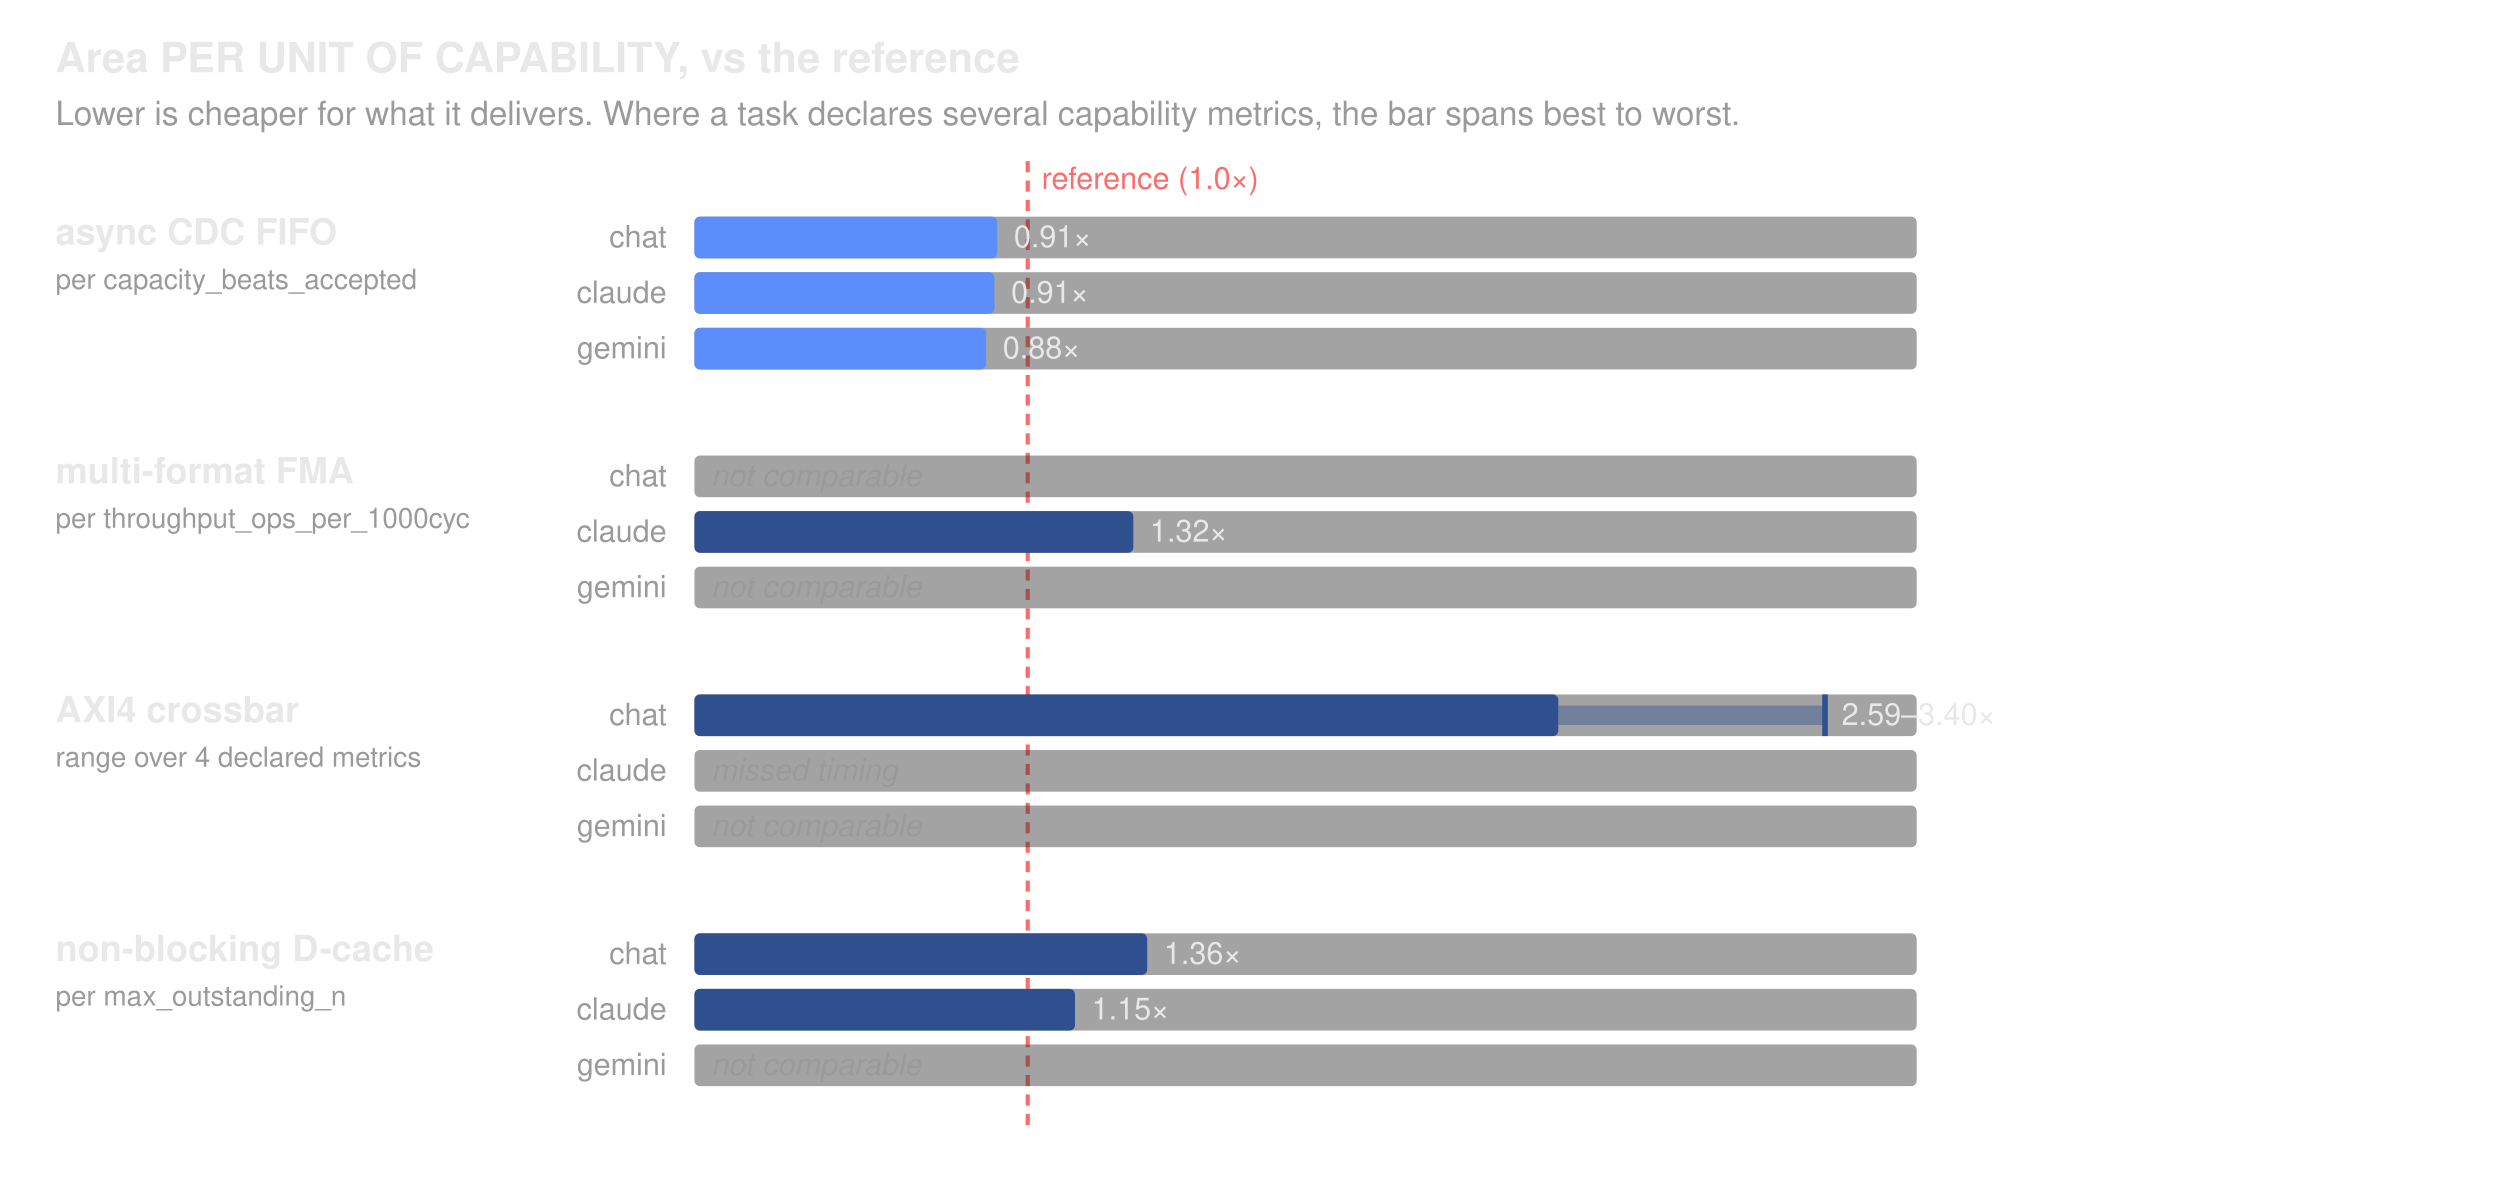
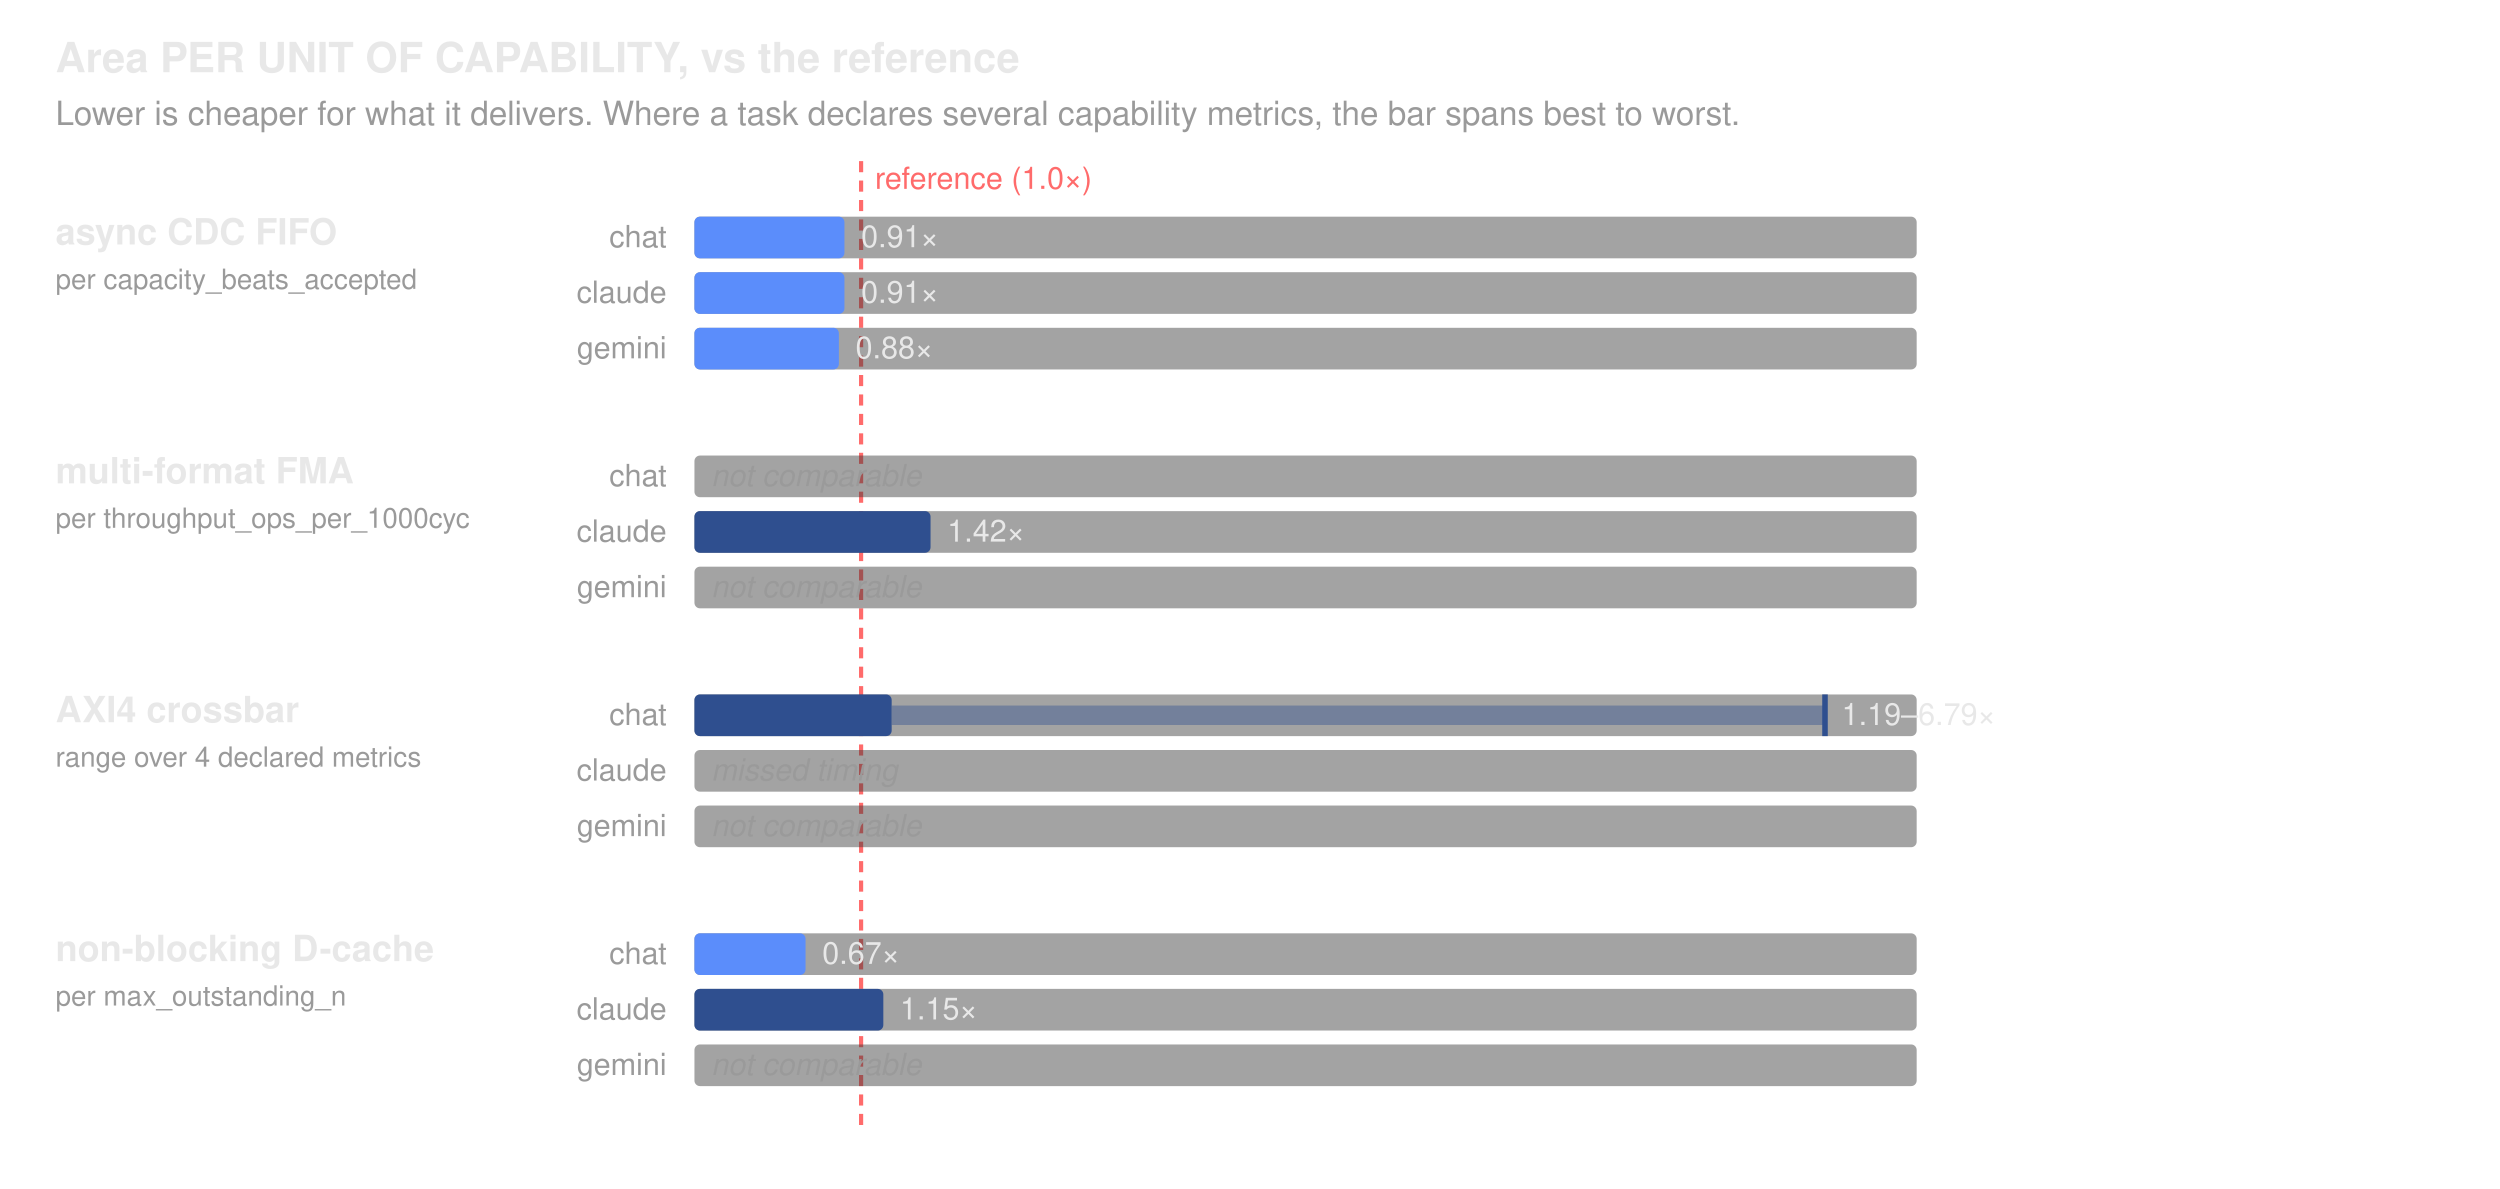
<svg xmlns="http://www.w3.org/2000/svg" viewBox="0 0 900 428" font-family="-apple-system,BlinkMacSystemFont,Segoe UI,Helvetica,Arial,sans-serif">
  <rect width="900" height="428" fill="none" />
  <text x="20" y="26" fill="#e8e8e8" font-size="15" font-weight="600">Area PER UNIT OF CAPABILITY, vs the reference</text>
  <text x="20" y="45" fill="#9a9a9a" font-size="12">Lower is cheaper for what it delivers. Where a task declares several capability metrics, the bar spans best to worst.</text>
-   <line x1="369.984" y1="58" x2="369.984" y2="408" stroke="#ff6b6b" stroke-width="1.5" stroke-dasharray="4 3" />
-   <text x="374.984" y="68" fill="#ff6b6b" font-size="11">reference (1.0×)</text>
+   <line x1="309.992" y1="58" x2="309.992" y2="408" stroke="#ff6b6b" stroke-width="1.5" stroke-dasharray="4 3" />
+   <text x="314.992" y="68" fill="#ff6b6b" font-size="11">reference (1.0×)</text>
  <text x="20" y="88" fill="#e8e8e8" font-size="13" font-weight="600">async CDC FIFO</text>
  <text x="20" y="104" fill="#9a9a9a" font-size="10">per capacity_beats_accepted</text>
  <text x="240" y="89" fill="#9a9a9a" font-size="11" text-anchor="end">chat</text>
  <rect x="250" y="78" width="440" height="15" rx="2" fill="#333" opacity="0.45" />
-   <rect x="250" y="78" width="109" height="15" rx="2" fill="#5b8dfb" />
-   <text x="365" y="89" fill="#e8e8e8" font-size="11">0.91×</text>
+   <rect x="250" y="78" width="54" height="15" rx="2" fill="#5b8dfb" />
+   <text x="310" y="89" fill="#e8e8e8" font-size="11">0.91×</text>
  <text x="240" y="109" fill="#9a9a9a" font-size="11" text-anchor="end">claude</text>
  <rect x="250" y="98" width="440" height="15" rx="2" fill="#333" opacity="0.45" />
-   <rect x="250" y="98" width="108" height="15" rx="2" fill="#5b8dfb" />
-   <text x="364" y="109" fill="#e8e8e8" font-size="11">0.91×</text>
+   <rect x="250" y="98" width="54" height="15" rx="2" fill="#5b8dfb" />
+   <text x="310" y="109" fill="#e8e8e8" font-size="11">0.91×</text>
  <text x="240" y="129" fill="#9a9a9a" font-size="11" text-anchor="end">gemini</text>
  <rect x="250" y="118" width="440" height="15" rx="2" fill="#333" opacity="0.45" />
-   <rect x="250" y="118" width="105" height="15" rx="2" fill="#5b8dfb" />
-   <text x="361" y="129" fill="#e8e8e8" font-size="11">0.88×</text>
+   <rect x="250" y="118" width="52" height="15" rx="2" fill="#5b8dfb" />
+   <text x="308" y="129" fill="#e8e8e8" font-size="11">0.88×</text>
  <text x="20" y="174" fill="#e8e8e8" font-size="13" font-weight="600">multi-format FMA</text>
  <text x="20" y="190" fill="#9a9a9a" font-size="10">per throughput_ops_per_1000cyc</text>
  <text x="240" y="175" fill="#9a9a9a" font-size="11" text-anchor="end">chat</text>
  <rect x="250" y="164" width="440" height="15" rx="2" fill="#333" opacity="0.45" />
  <text x="256" y="175" fill="#9a9a9a" font-size="11" font-style="italic">not comparable</text>
  <text x="240" y="195" fill="#9a9a9a" font-size="11" text-anchor="end">claude</text>
  <rect x="250" y="184" width="440" height="15" rx="2" fill="#333" opacity="0.45" />
-   <rect x="250" y="184" width="158" height="15" rx="2" fill="#2f4f8f" />
-   <text x="414" y="195" fill="#e8e8e8" font-size="11">1.32×</text>
+   <rect x="250" y="184" width="85" height="15" rx="2" fill="#2f4f8f" />
+   <text x="341" y="195" fill="#e8e8e8" font-size="11">1.42×</text>
  <text x="240" y="215" fill="#9a9a9a" font-size="11" text-anchor="end">gemini</text>
  <rect x="250" y="204" width="440" height="15" rx="2" fill="#333" opacity="0.45" />
  <text x="256" y="215" fill="#9a9a9a" font-size="11" font-style="italic">not comparable</text>
  <text x="20" y="260" fill="#e8e8e8" font-size="13" font-weight="600">AXI4 crossbar</text>
  <text x="20" y="276" fill="#9a9a9a" font-size="10">range over 4 declared metrics</text>
  <text x="240" y="261" fill="#9a9a9a" font-size="11" text-anchor="end">chat</text>
  <rect x="250" y="250" width="440" height="15" rx="2" fill="#333" opacity="0.45" />
-   <rect x="250" y="250" width="311" height="15" rx="2" fill="#2f4f8f" />
-   <rect x="561" y="254" width="96" height="7" fill="#2f4f8f" opacity="0.42" />
+   <rect x="250" y="250" width="71" height="15" rx="2" fill="#2f4f8f" />
+   <rect x="321" y="254" width="336" height="7" fill="#2f4f8f" opacity="0.42" />
  <line x1="657" y1="250" x2="657" y2="265" stroke="#2f4f8f" stroke-width="2" />
-   <text x="663" y="261" fill="#e8e8e8" font-size="11">2.59–3.40×</text>
+   <text x="663" y="261" fill="#e8e8e8" font-size="11">1.19–6.79×</text>
  <text x="240" y="281" fill="#9a9a9a" font-size="11" text-anchor="end">claude</text>
  <rect x="250" y="270" width="440" height="15" rx="2" fill="#333" opacity="0.45" />
  <text x="256" y="281" fill="#9a9a9a" font-size="11" font-style="italic">missed timing</text>
  <text x="240" y="301" fill="#9a9a9a" font-size="11" text-anchor="end">gemini</text>
  <rect x="250" y="290" width="440" height="15" rx="2" fill="#333" opacity="0.45" />
  <text x="256" y="301" fill="#9a9a9a" font-size="11" font-style="italic">not comparable</text>
  <text x="20" y="346" fill="#e8e8e8" font-size="13" font-weight="600">non-blocking D-cache</text>
  <text x="20" y="362" fill="#9a9a9a" font-size="10">per max_outstanding_n</text>
  <text x="240" y="347" fill="#9a9a9a" font-size="11" text-anchor="end">chat</text>
  <rect x="250" y="336" width="440" height="15" rx="2" fill="#333" opacity="0.45" />
-   <rect x="250" y="336" width="163" height="15" rx="2" fill="#2f4f8f" />
-   <text x="419" y="347" fill="#e8e8e8" font-size="11">1.36×</text>
+   <rect x="250" y="336" width="40" height="15" rx="2" fill="#5b8dfb" />
+   <text x="296" y="347" fill="#e8e8e8" font-size="11">0.67×</text>
  <text x="240" y="367" fill="#9a9a9a" font-size="11" text-anchor="end">claude</text>
  <rect x="250" y="356" width="440" height="15" rx="2" fill="#333" opacity="0.45" />
-   <rect x="250" y="356" width="137" height="15" rx="2" fill="#2f4f8f" />
-   <text x="393" y="367" fill="#e8e8e8" font-size="11">1.15×</text>
+   <rect x="250" y="356" width="68" height="15" rx="2" fill="#2f4f8f" />
+   <text x="324" y="367" fill="#e8e8e8" font-size="11">1.15×</text>
  <text x="240" y="387" fill="#9a9a9a" font-size="11" text-anchor="end">gemini</text>
  <rect x="250" y="376" width="440" height="15" rx="2" fill="#333" opacity="0.45" />
  <text x="256" y="387" fill="#9a9a9a" font-size="11" font-style="italic">not comparable</text>
</svg>
